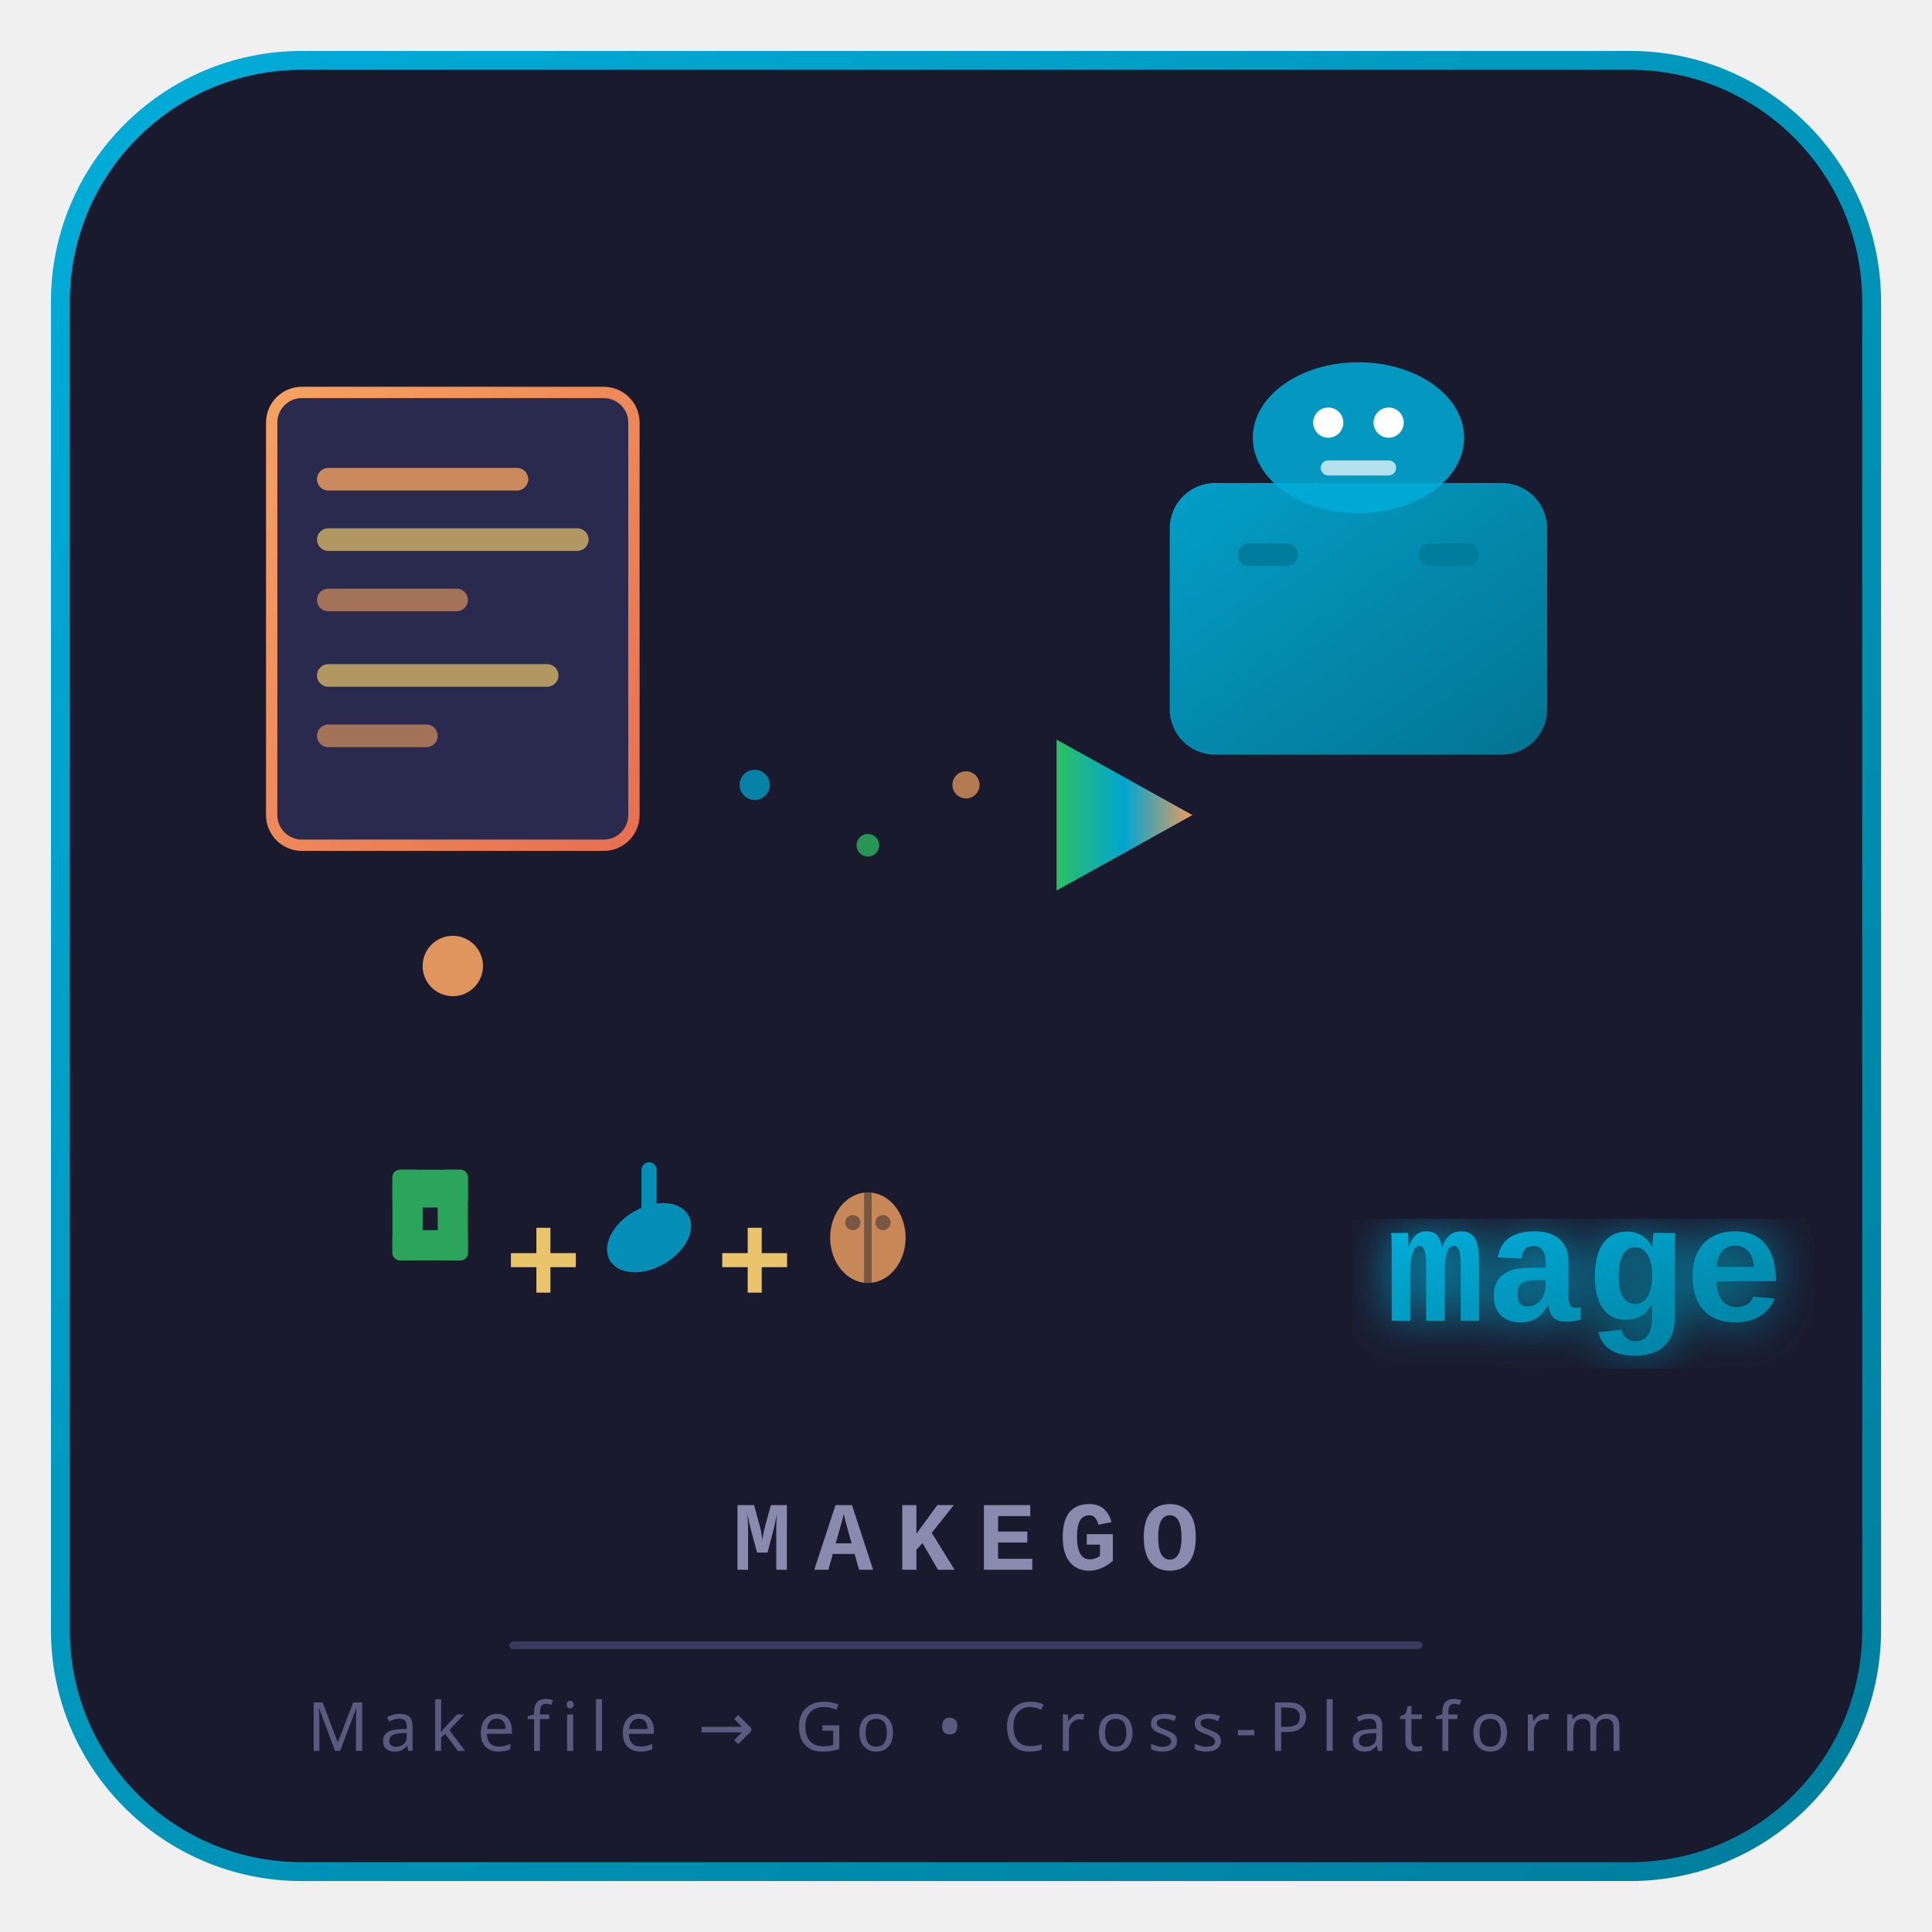
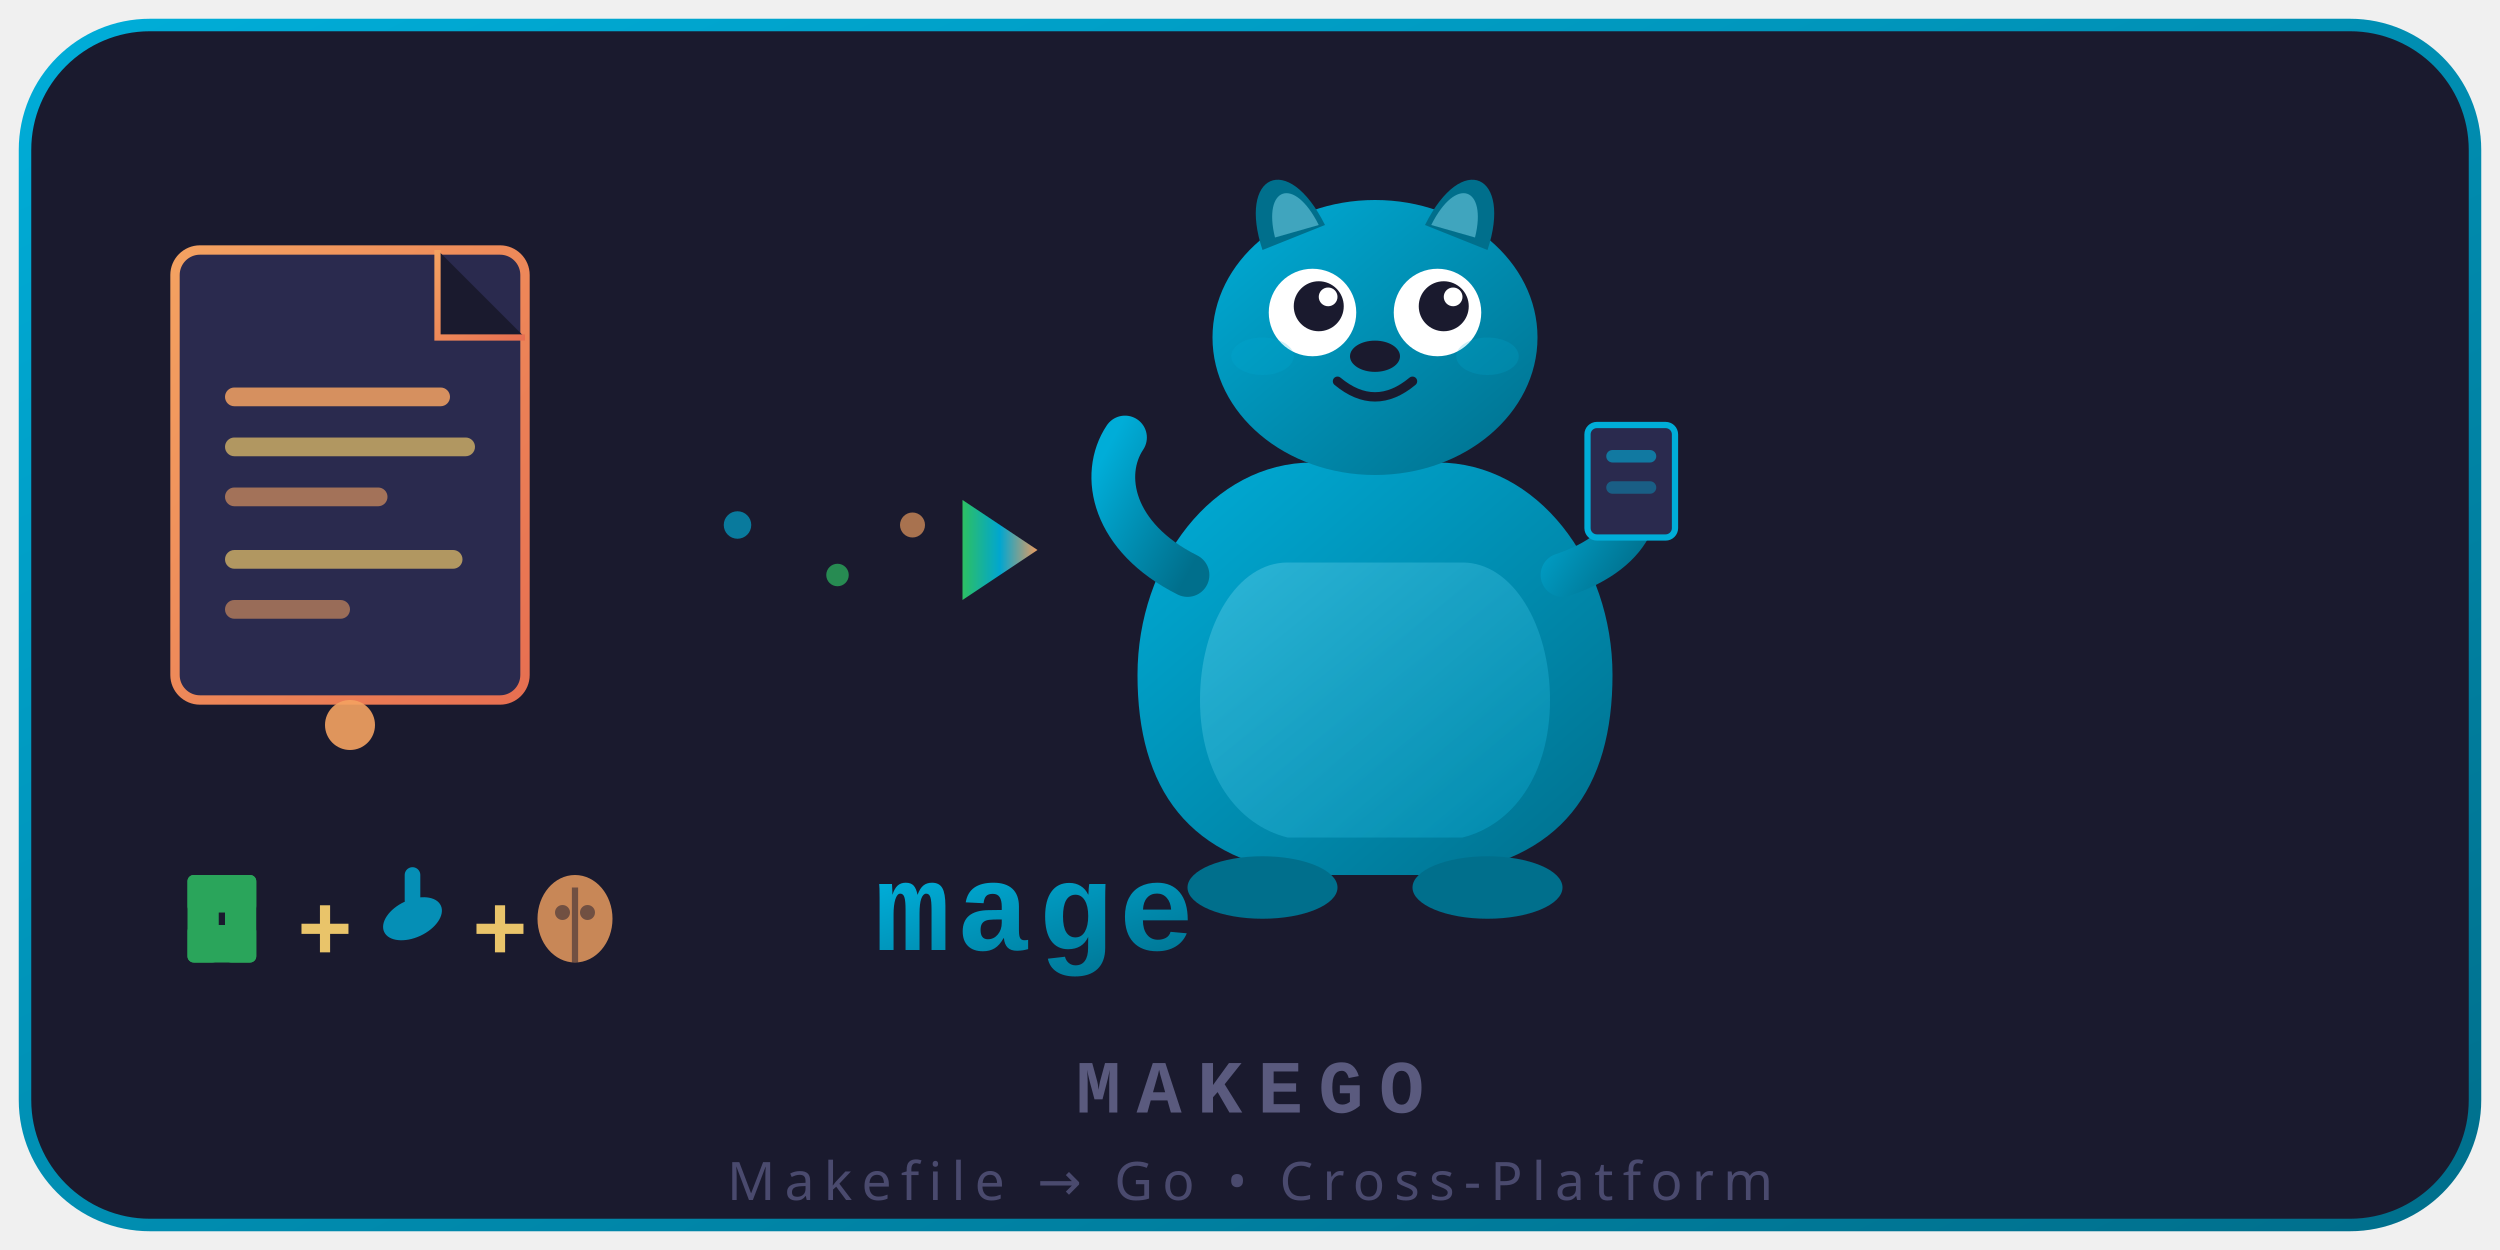
- <svg xmlns="http://www.w3.org/2000/svg" viewBox="0 0 256 256" width="256" height="256">
+ <svg xmlns="http://www.w3.org/2000/svg" viewBox="0 0 400 200" width="400" height="200">
  <defs>
    <linearGradient id="goGrad" x1="0%" y1="0%" x2="100%" y2="100%">
      <stop offset="0%" style="stop-color:#00ADD8" />
-       <stop offset="100%" style="stop-color:#007D9C" />
+       <stop offset="100%" style="stop-color:#006F8C" />
+     </linearGradient>
+     <linearGradient id="goLight" x1="0%" y1="0%" x2="100%" y2="100%">
+       <stop offset="0%" style="stop-color:#7FDBF0" />
+       <stop offset="100%" style="stop-color:#00ADD8" />
    </linearGradient>
    <linearGradient id="mfGrad" x1="0%" y1="0%" x2="100%" y2="100%">
      <stop offset="0%" style="stop-color:#F4A261" />
      <stop offset="100%" style="stop-color:#E76F51" />
    </linearGradient>
    <linearGradient id="crossGrad" x1="0%" y1="0%" x2="100%" y2="0%">
      <stop offset="0%" style="stop-color:#2EC866" />
      <stop offset="50%" style="stop-color:#00ADD8" />
      <stop offset="100%" style="stop-color:#F4A261" />
    </linearGradient>
-     <filter id="glow">
-       <feGaussianBlur stdDeviation="3" result="blur" />
-       <feMerge>
-         <feMergeNode in="blur" />
-         <feMergeNode in="SourceGraphic" />
-       </feMerge>
-     </filter>
  </defs>
-   <rect x="8" y="8" width="240" height="240" rx="32" ry="32" fill="#1a1a2e" stroke="url(#goGrad)" stroke-width="2.5" />
-   <rect x="36" y="52" width="48" height="60" rx="4" ry="4" fill="#2a2a4e" stroke="url(#mfGrad)" stroke-width="1.5" />
-   <rect x="42" y="62" width="28" height="3" rx="1.5" fill="#F4A261" opacity="0.8" />
-   <rect x="42" y="70" width="36" height="3" rx="1.5" fill="#E9C46A" opacity="0.7" />
-   <rect x="42" y="78" width="20" height="3" rx="1.5" fill="#F4A261" opacity="0.6" />
-   <rect x="42" y="88" width="32" height="3" rx="1.5" fill="#E9C46A" opacity="0.7" />
-   <rect x="42" y="96" width="16" height="3" rx="1.5" fill="#F4A261" opacity="0.6" />
-   <circle cx="60" cy="128" r="4" fill="#F4A261" opacity="0.9" />
-   <line x1="92" y1="108" x2="140" y2="108" stroke="url(#crossGrad)" stroke-width="3" stroke-linecap="round" />
-   <polygon points="140,98 158,108 140,118" fill="url(#crossGrad)" opacity="0.95" />
-   <circle cx="100" cy="104" r="2" fill="#00ADD8" opacity="0.7" />
-   <circle cx="115" cy="112" r="1.5" fill="#2EC866" opacity="0.7" />
-   <circle cx="128" cy="104" r="1.8" fill="#F4A261" opacity="0.7" />
-   <rect x="155" y="64" width="50" height="36" rx="6" ry="6" fill="url(#goGrad)" opacity="0.9" />
-   <ellipse cx="180" cy="58" rx="14" ry="10" fill="#00ADD8" opacity="0.85" />
-   <circle cx="176" cy="56" r="2" fill="white" />
-   <circle cx="184" cy="56" r="2" fill="white" />
-   <rect x="175" y="61" width="10" height="2" rx="1" fill="white" opacity="0.7" />
-   <rect x="164" y="72" width="8" height="3" rx="1.5" fill="#007D9C" />
-   <rect x="188" y="72" width="8" height="3" rx="1.5" fill="#007D9C" />
-   <g opacity="0.8">
-     <rect x="52" y="155" width="4" height="12" fill="#2EC866" rx="1" />
-     <rect x="58" y="155" width="4" height="12" fill="#2EC866" rx="1" />
-     <rect x="52" y="155" width="10" height="5" fill="#2EC866" rx="1" />
-     <rect x="52" y="163" width="10" height="4" fill="#2EC866" rx="1" />
+   <rect x="4" y="4" width="392" height="192" rx="20" ry="20" fill="#1a1a2e" stroke="url(#goGrad)" stroke-width="2" />
+   <g transform="translate(28, 40)">
+     <rect x="0" y="0" width="56" height="72" rx="4" fill="#2a2a4e" stroke="url(#mfGrad)" stroke-width="1.5" />
+     <path d="M42,0 L42,14 L56,14" fill="#1a1a2e" stroke="url(#mfGrad)" stroke-width="1" />
+     <rect x="8" y="22" width="36" height="3" rx="1.5" fill="#F4A261" opacity="0.85" />
+     <rect x="8" y="30" width="40" height="3" rx="1.5" fill="#E9C46A" opacity="0.7" />
+     <rect x="8" y="38" width="26" height="3" rx="1.5" fill="#F4A261" opacity="0.6" />
+     <rect x="8" y="48" width="38" height="3" rx="1.5" fill="#E9C46A" opacity="0.7" />
+     <rect x="8" y="56" width="20" height="3" rx="1.5" fill="#F4A261" opacity="0.55" />
+     <circle cx="28" cy="76" r="4" fill="#F4A261" opacity="0.9" />
  </g>
-   <text x="72" y="172" font-family="monospace" font-size="16" fill="#E9C46A" text-anchor="middle" font-weight="bold">+</text>
-   <g opacity="0.8">
-     <ellipse cx="86" cy="164" rx="6" ry="4" fill="#00ADD8" transform="rotate(-30 86 164)" />
-     <line x1="86" y1="160" x2="86" y2="155" stroke="#00ADD8" stroke-width="2" stroke-linecap="round" />
+   <g transform="translate(106, 64)">
+     <line x1="0" y1="24" x2="48" y2="24" stroke="url(#crossGrad)" stroke-width="3" stroke-linecap="round" />
+     <polygon points="48,16 60,24 48,32" fill="url(#crossGrad)" opacity="0.95" />
+     <circle cx="12" cy="20" r="2.2" fill="#00ADD8" opacity="0.65" />
+     <circle cx="28" cy="28" r="1.8" fill="#2EC866" opacity="0.65" />
+     <circle cx="40" cy="20" r="2" fill="#F4A261" opacity="0.65" />
  </g>
-   <text x="100" y="172" font-family="monospace" font-size="16" fill="#E9C46A" text-anchor="middle" font-weight="bold">+</text>
-   <g opacity="0.8">
-     <ellipse cx="115" cy="164" rx="5" ry="6" fill="#F4A261" />
-     <line x1="115" y1="158" x2="115" y2="170" stroke="#2a2a2e" stroke-width="1" opacity="0.5" />
-     <circle cx="113" cy="162" r="1" fill="#2a2a2e" opacity="0.5" />
-     <circle cx="117" cy="162" r="1" fill="#2a2a2e" opacity="0.5" />
+   <g transform="translate(174, 22)">
+     <path d="M36,52 C20,52 8,68 8,86 C8,104 16,116 36,118 L56,118 C76,116 84,104 84,86 C84,68 72,52 56,52 Z" fill="url(#goGrad)" />
+     <path d="M32,68 C24,68 18,78 18,90 C18,102 24,110 32,112 L60,112 C68,110 74,102 74,90 C74,78 68,68 60,68 Z" fill="url(#goLight)" opacity="0.35" />
+     <ellipse cx="46" cy="32" rx="26" ry="22" fill="url(#goGrad)" />
+     <path d="M28,18 C24,6 32,2 38,14 Z" fill="#006F8C" />
+     <path d="M64,18 C68,6 60,2 54,14 Z" fill="#006F8C" />
+     <path d="M30,16 C28,8 33,6 37,14 Z" fill="#7FDBF0" opacity="0.5" />
+     <path d="M62,16 C64,8 59,6 55,14 Z" fill="#7FDBF0" opacity="0.5" />
+     <ellipse cx="36" cy="28" rx="7" ry="7" fill="white" />
+     <circle cx="37" cy="27" r="4" fill="#1a1a2e" />
+     <circle cx="38.5" cy="25.5" r="1.5" fill="white" />
+     <ellipse cx="56" cy="28" rx="7" ry="7" fill="white" />
+     <circle cx="57" cy="27" r="4" fill="#1a1a2e" />
+     <circle cx="58.5" cy="25.5" r="1.5" fill="white" />
+     <ellipse cx="46" cy="35" rx="4" ry="2.5" fill="#1a1a2e" />
+     <path d="M40,39 Q46,44 52,39" fill="none" stroke="#1a1a2e" stroke-width="1.5" stroke-linecap="round" />
+     <ellipse cx="28" cy="35" rx="5" ry="3" fill="#00ADD8" opacity="0.2" />
+     <ellipse cx="64" cy="35" rx="5" ry="3" fill="#00ADD8" opacity="0.2" />
+     <path d="M16,70 C4,64 2,54 6,48" fill="none" stroke="url(#goGrad)" stroke-width="7" stroke-linecap="round" />
+     <path d="M76,70 C88,66 90,58 86,52" fill="none" stroke="url(#goGrad)" stroke-width="7" stroke-linecap="round" />
+     <rect x="80" y="46" width="14" height="18" rx="1.5" fill="#2a2a4e" stroke="#00ADD8" stroke-width="1" />
+     <rect x="83" y="50" width="8" height="2" rx="1" fill="#00ADD8" opacity="0.6" />
+     <rect x="83" y="55" width="8" height="2" rx="1" fill="#00ADD8" opacity="0.4" />
+     <ellipse cx="28" cy="120" rx="12" ry="5" fill="#006F8C" />
+     <ellipse cx="64" cy="120" rx="12" ry="5" fill="#006F8C" />
  </g>
-   <text x="210" y="175" font-family="monospace, 'Courier New'" font-size="22" font-weight="bold" fill="url(#goGrad)" text-anchor="middle" filter="url(#glow)">mage</text>
-   <text x="128" y="208" font-family="monospace, 'Courier New'" font-size="13" font-weight="bold" fill="#8a8aae" text-anchor="middle" letter-spacing="3">MAKEGO</text>
-   <line x1="68" y1="218" x2="188" y2="218" stroke="#3a3a5e" stroke-width="1" stroke-linecap="round" />
-   <text x="128" y="232" font-family="sans-serif" font-size="9" fill="#5a5a7e" text-anchor="middle" letter-spacing="1.5">
+   <g transform="translate(30, 140)">
+     <g opacity="0.8">
+       <rect x="0" y="0" width="5" height="14" fill="#2EC866" rx="1" />
+       <rect x="6" y="0" width="5" height="14" fill="#2EC866" rx="1" />
+       <rect x="0" y="0" width="11" height="6" fill="#2EC866" rx="1" />
+       <rect x="0" y="8" width="11" height="6" fill="#2EC866" rx="1" />
+     </g>
+     <text x="22" y="13" font-family="monospace" font-size="14" fill="#E9C46A" text-anchor="middle" font-weight="bold">+</text>
+     <g opacity="0.8">
+       <ellipse cx="36" cy="7" rx="5" ry="3" fill="#00ADD8" transform="rotate(-25 36 7)" />
+       <line x1="36" y1="4" x2="36" y2="0" stroke="#00ADD8" stroke-width="2.5" stroke-linecap="round" />
+     </g>
+     <text x="50" y="13" font-family="monospace" font-size="14" fill="#E9C46A" text-anchor="middle" font-weight="bold">+</text>
+     <g opacity="0.8">
+       <ellipse cx="62" cy="7" rx="6" ry="7" fill="#F4A261" />
+       <line x1="62" y1="2" x2="62" y2="14" stroke="#1a1a2e" stroke-width="1" opacity="0.5" />
+       <circle cx="60" cy="6" r="1.2" fill="#1a1a2e" opacity="0.5" />
+       <circle cx="64" cy="6" r="1.2" fill="#1a1a2e" opacity="0.5" />
+     </g>
+     <text x="110" y="12" font-family="monospace, 'Courier New'" font-size="20" font-weight="bold" fill="url(#goGrad)" letter-spacing="1">mage</text>
+   </g>
+   <text x="200" y="178" font-family="monospace, 'Courier New'" font-size="12" font-weight="bold" fill="#5a5a7e" text-anchor="middle" letter-spacing="2.5">MAKEGO</text>
+   <text x="200" y="192" font-family="sans-serif" font-size="8.5" fill="#4a4a6e" text-anchor="middle" letter-spacing="1.5">
    Makefile → Go • Cross-Platform
  </text>
</svg>
